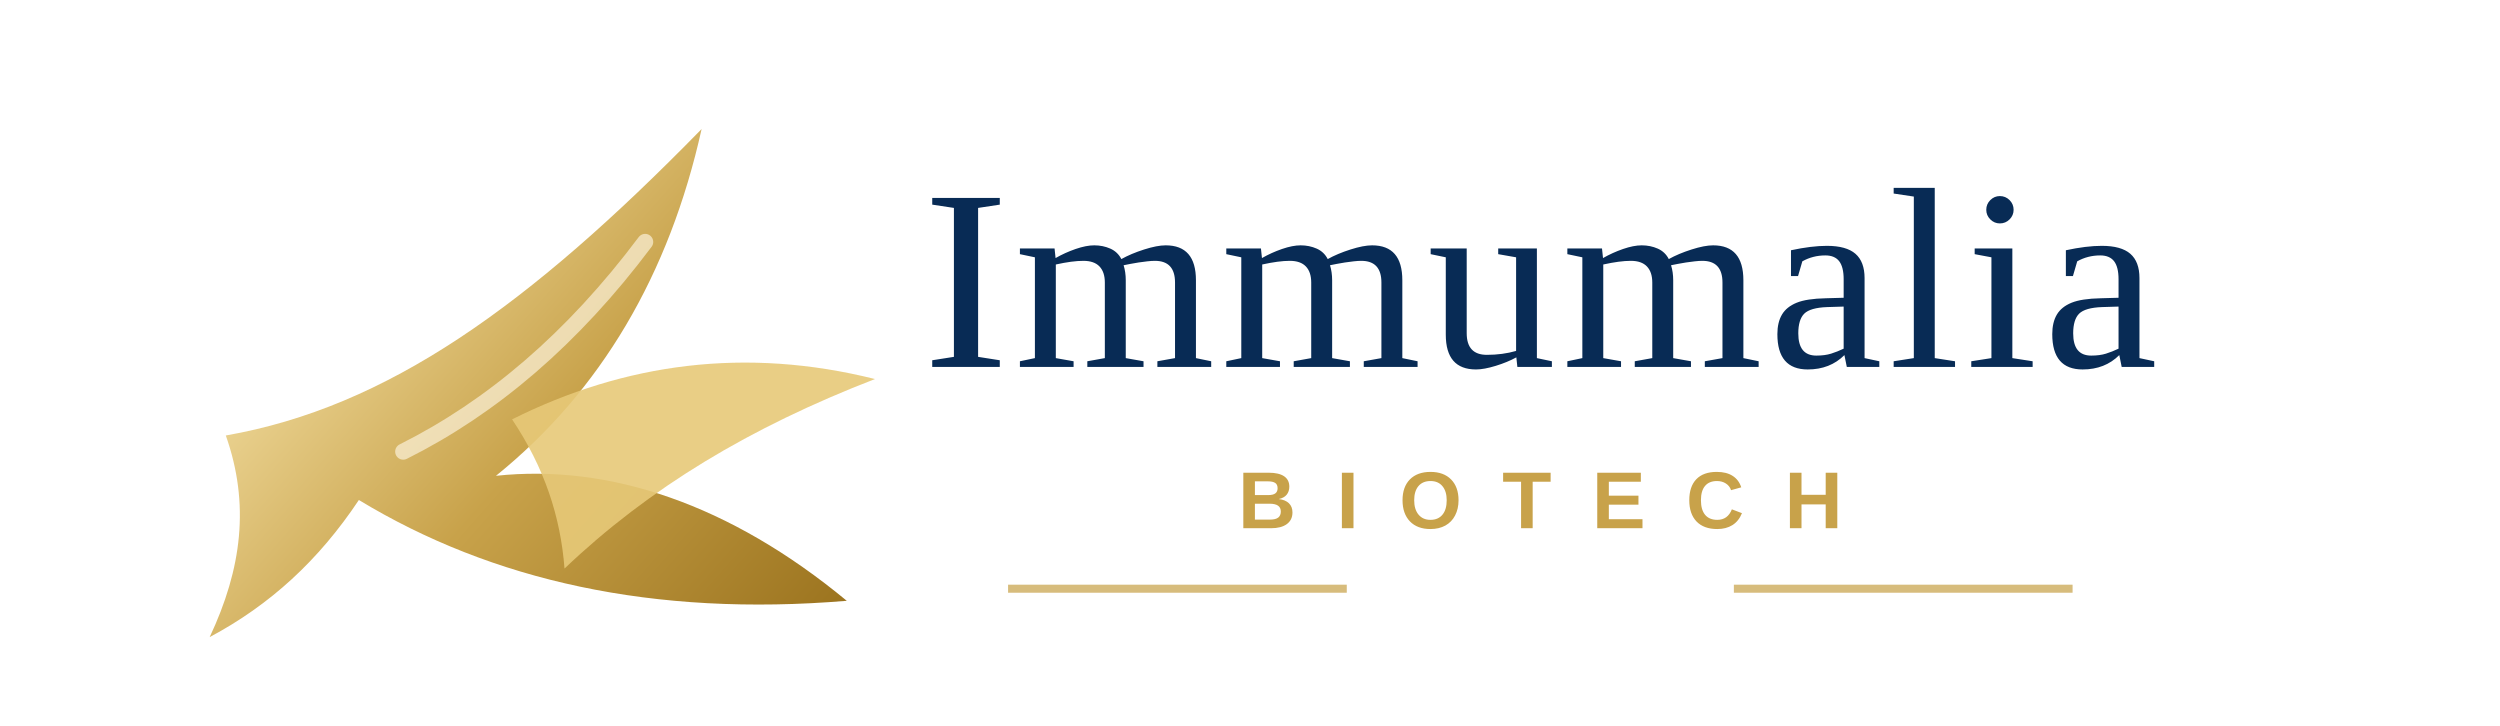
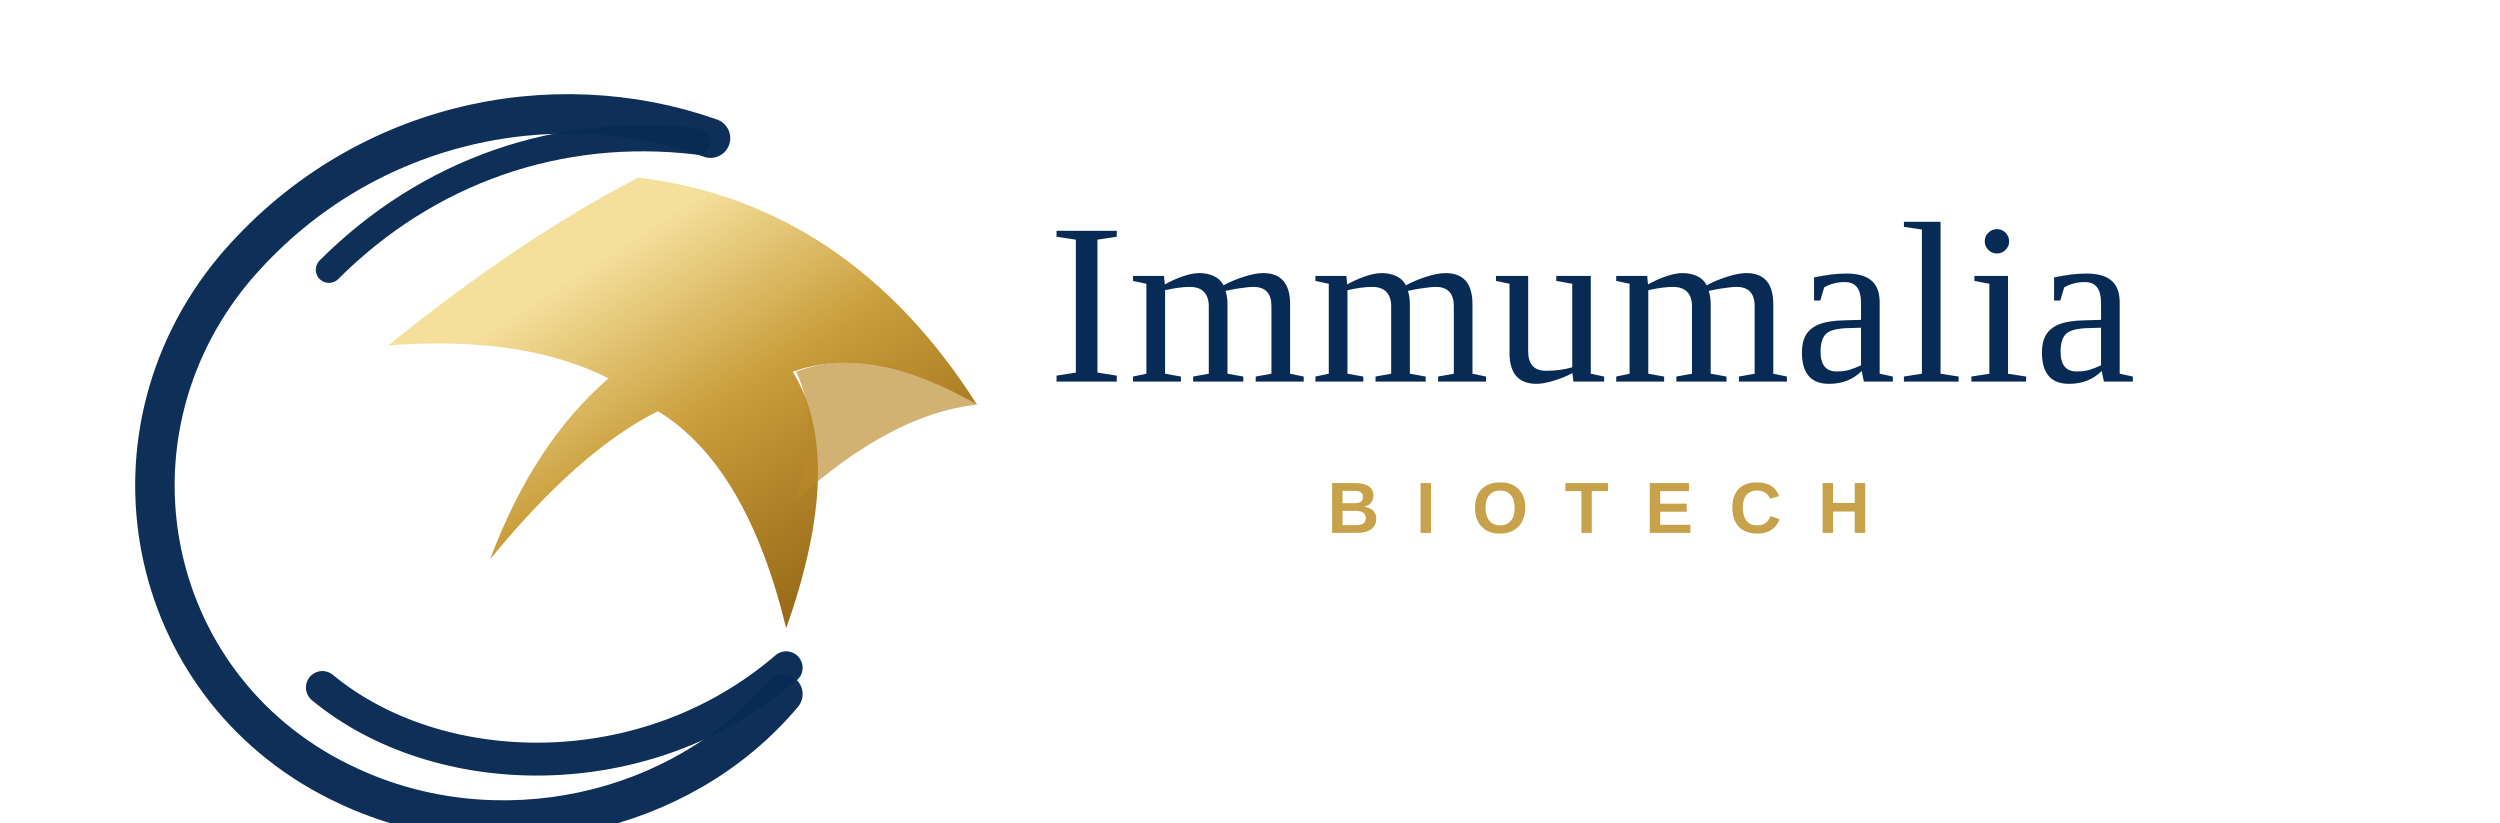
- <svg xmlns="http://www.w3.org/2000/svg" viewBox="0 0 620 180" role="img" aria-labelledby="immumalia-logo-title immumalia-logo-desc">
+ <svg xmlns="http://www.w3.org/2000/svg" viewBox="0 0 760 250" role="img" aria-labelledby="immumalia-logo-title immumalia-logo-desc">
  <defs>
-     <linearGradient id="swallow-gold" x1="30" y1="22" x2="150" y2="128" gradientUnits="userSpaceOnUse">
-       <stop offset="0" stop-color="#f2dda0" />
-       <stop offset="0.48" stop-color="#c8a24a" />
-       <stop offset="1" stop-color="#9c741f" />
+     <linearGradient id="swallow-gold" x1="184" y1="42" x2="248" y2="142" gradientUnits="userSpaceOnUse">
+       <stop offset="0" stop-color="#f4df9b" />
+       <stop offset="0.48" stop-color="#c99d3a" />
+       <stop offset="1" stop-color="#9b6d1a" />
    </linearGradient>
  </defs>
-   <rect width="620" height="180" fill="none" />
+   <rect width="760" height="250" fill="none" />
  <g fill="none" fill-rule="evenodd">
-     <g transform="translate(52 30)">
-       <path d="M4 78c40-7 75-32 118-76-8 36-25 65-51 86 28-3 58 7 87 31-48 4-88-5-121-25-10 15-22 26-37 34 8-17 10-33 4-50Z" fill="url(#swallow-gold)" />
-       <path d="M75 74c28-14 58-18 90-10-31 12-56 27-77 47-1-13-5-25-13-37Z" fill="#e7c978" opacity="0.9" />
-       <path d="M48 82c22-11 42-28 60-52" stroke="#fff7e4" stroke-width="4" stroke-linecap="round" opacity="0.64" />
+     <g transform="translate(28 18)">
+       <path d="M188 24C140 7 81 19 43 64 0 116 17 193 78 221c45 21 101 9 132-28" stroke="#082b55" stroke-width="12" stroke-linecap="round" opacity="0.98" />
+       <path d="M70 191c35 29 98 31 141-6" stroke="#082b55" stroke-width="10" stroke-linecap="round" opacity="0.98" />
+       <path d="M72 64c30-30 70-44 112-39" stroke="#082b55" stroke-width="8" stroke-linecap="round" opacity="0.98" />
+       <path d="M166 36c42 5 77 28 103 69-21-12-39-16-56-10 11 18 10 44-2 78-8-33-21-55-39-66-16 8-33 23-51 45 9-24 21-42 36-55-18-9-40-12-67-10 26-21 51-38 76-51Z" fill="url(#swallow-gold)" />
+       <path d="M214 95c16-6 34-3 55 10-18 2-36 12-55 29 5-16 5-29 0-39Z" fill="#b88928" opacity="0.65" />
    </g>
-     <text x="382" y="91" text-anchor="middle" fill="#082b55" font-family="Georgia, 'Times New Roman', serif" font-size="64" letter-spacing="1.4">Immumalia</text>
-     <text x="382" y="131" text-anchor="middle" fill="#c8a24a" font-family="Arial, Helvetica, sans-serif" font-size="20" font-weight="700" letter-spacing="10">BIOTECH</text>
-     <path d="M250 146h84M430 146h84" stroke="#c8a24a" stroke-width="2" opacity="0.72" />
+     <text x="484" y="116" text-anchor="middle" fill="#082b55" font-family="Georgia, 'Times New Roman', serif" font-size="70" letter-spacing="1">Immumalia</text>
+     <text x="486" y="162" text-anchor="middle" fill="#c8a24a" font-family="Arial, Helvetica, sans-serif" font-size="22" font-weight="700" letter-spacing="11">BIOTECH</text>
  </g>
</svg>
